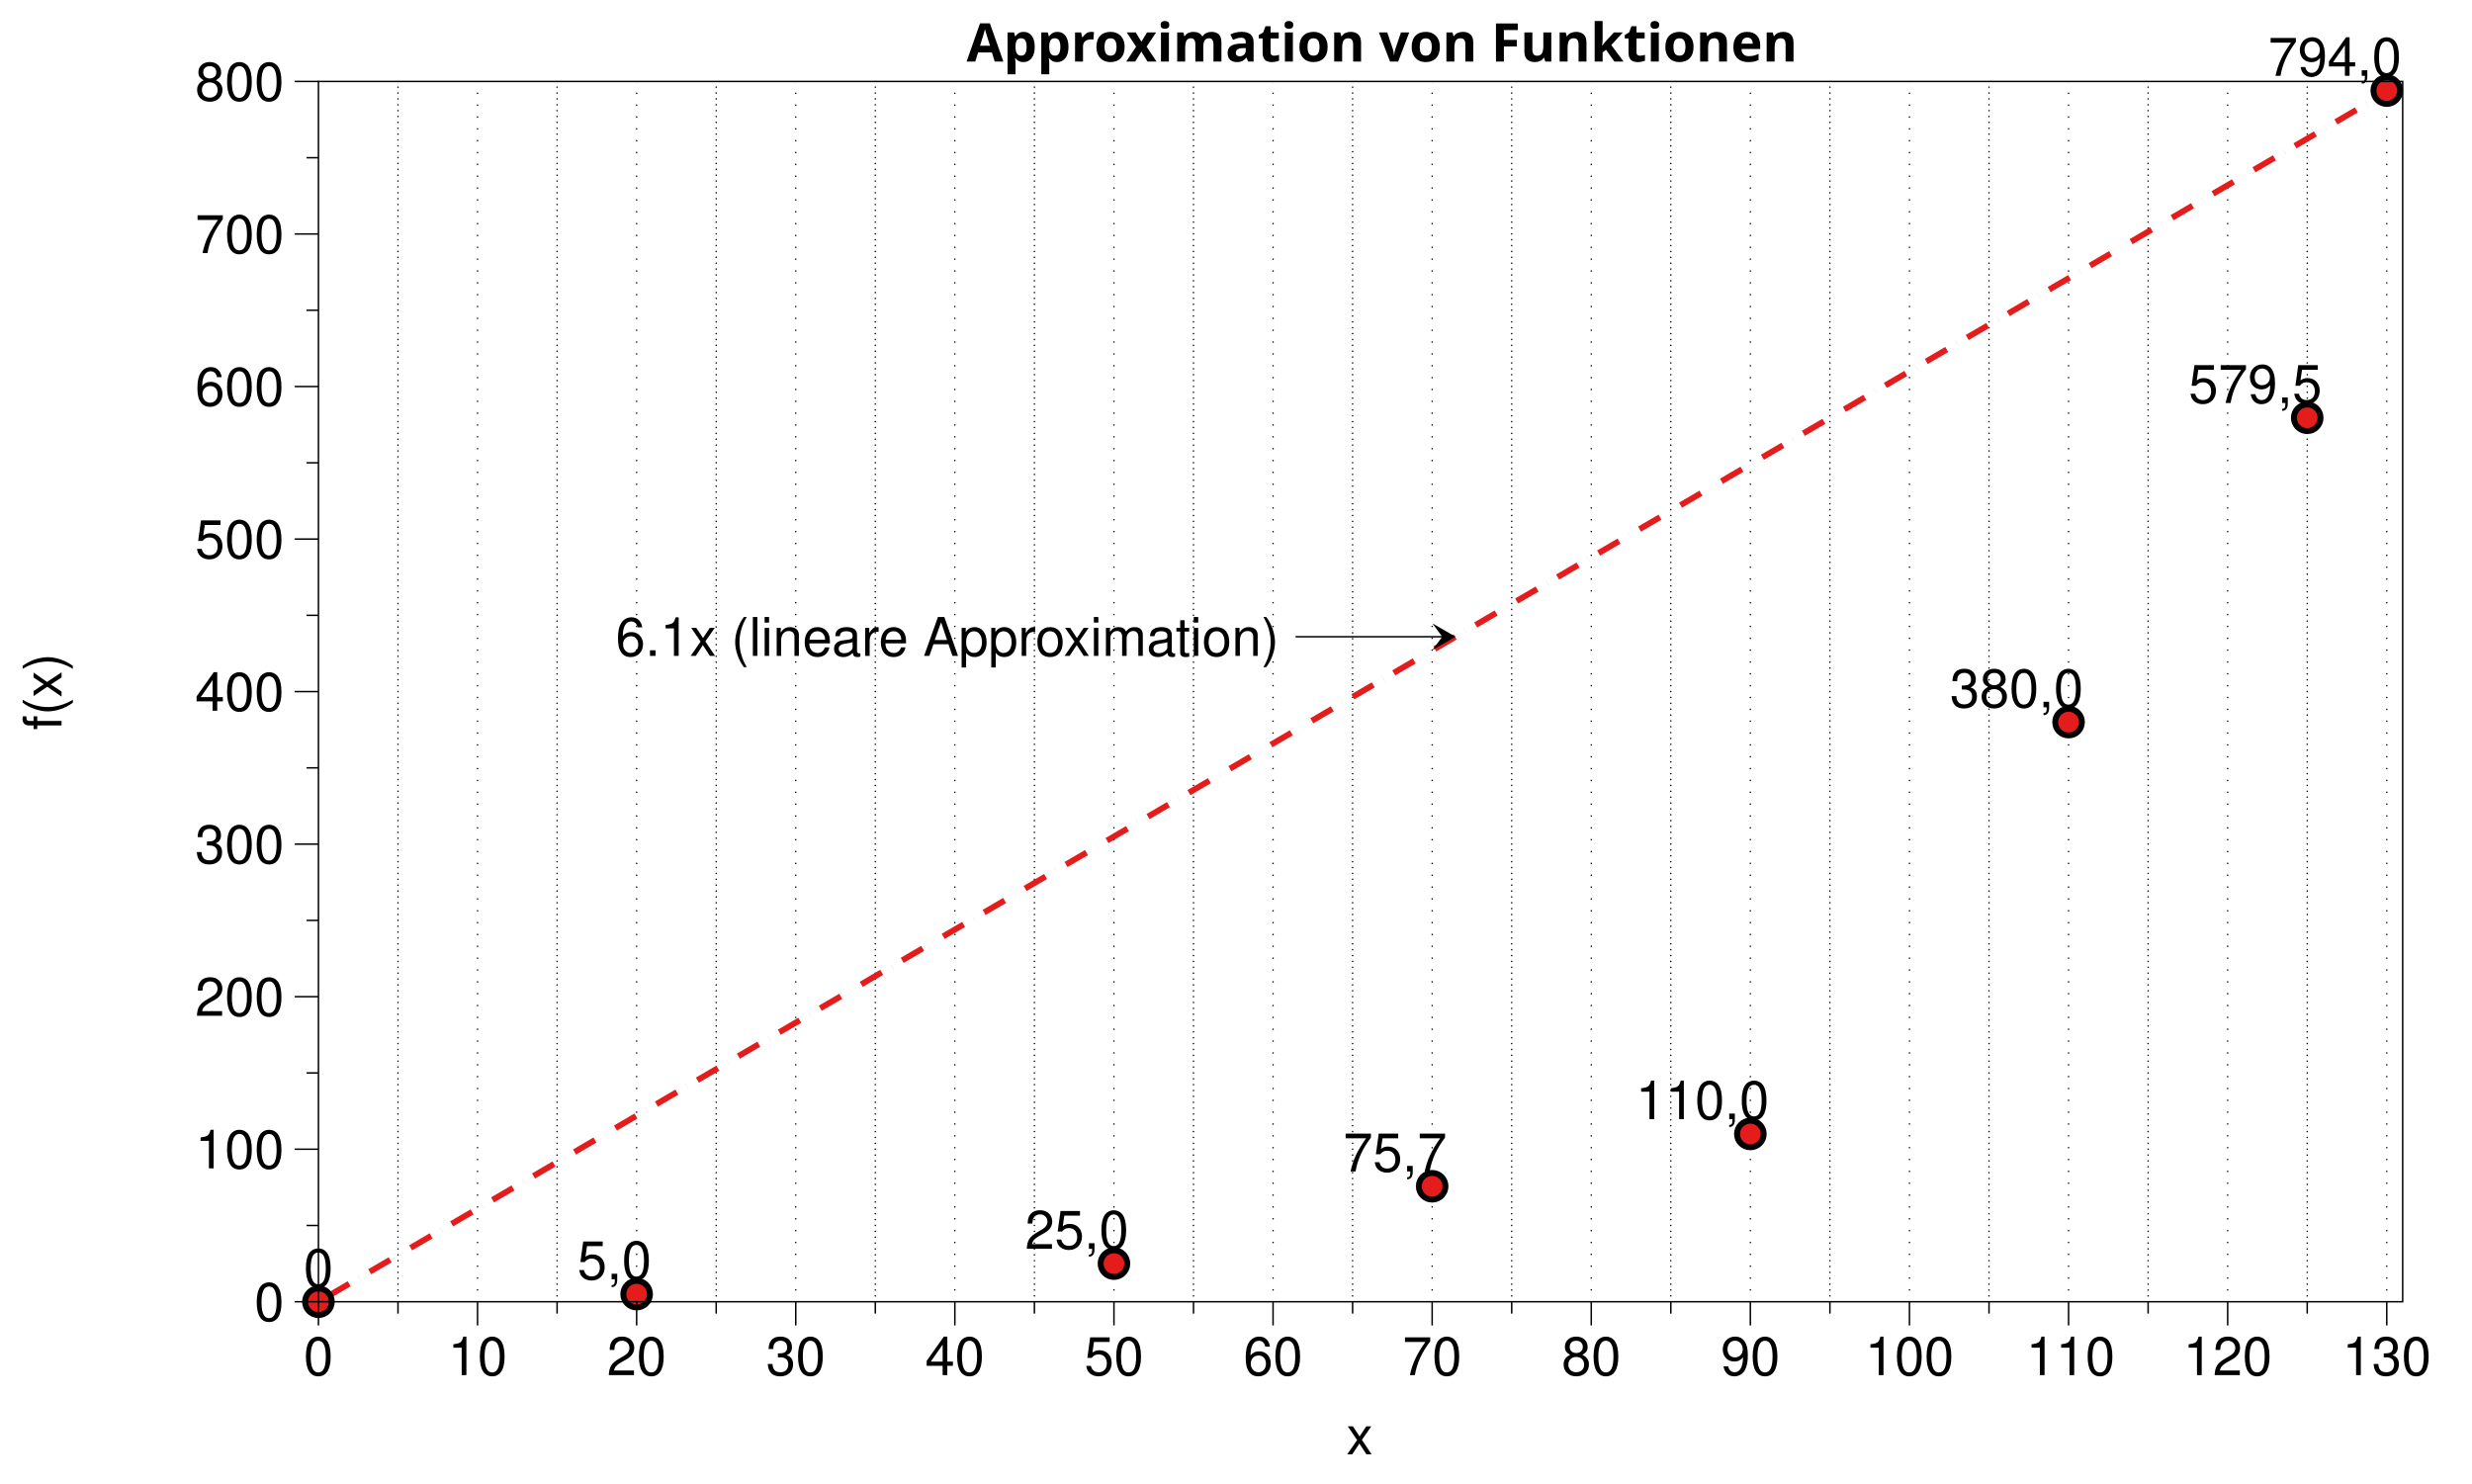
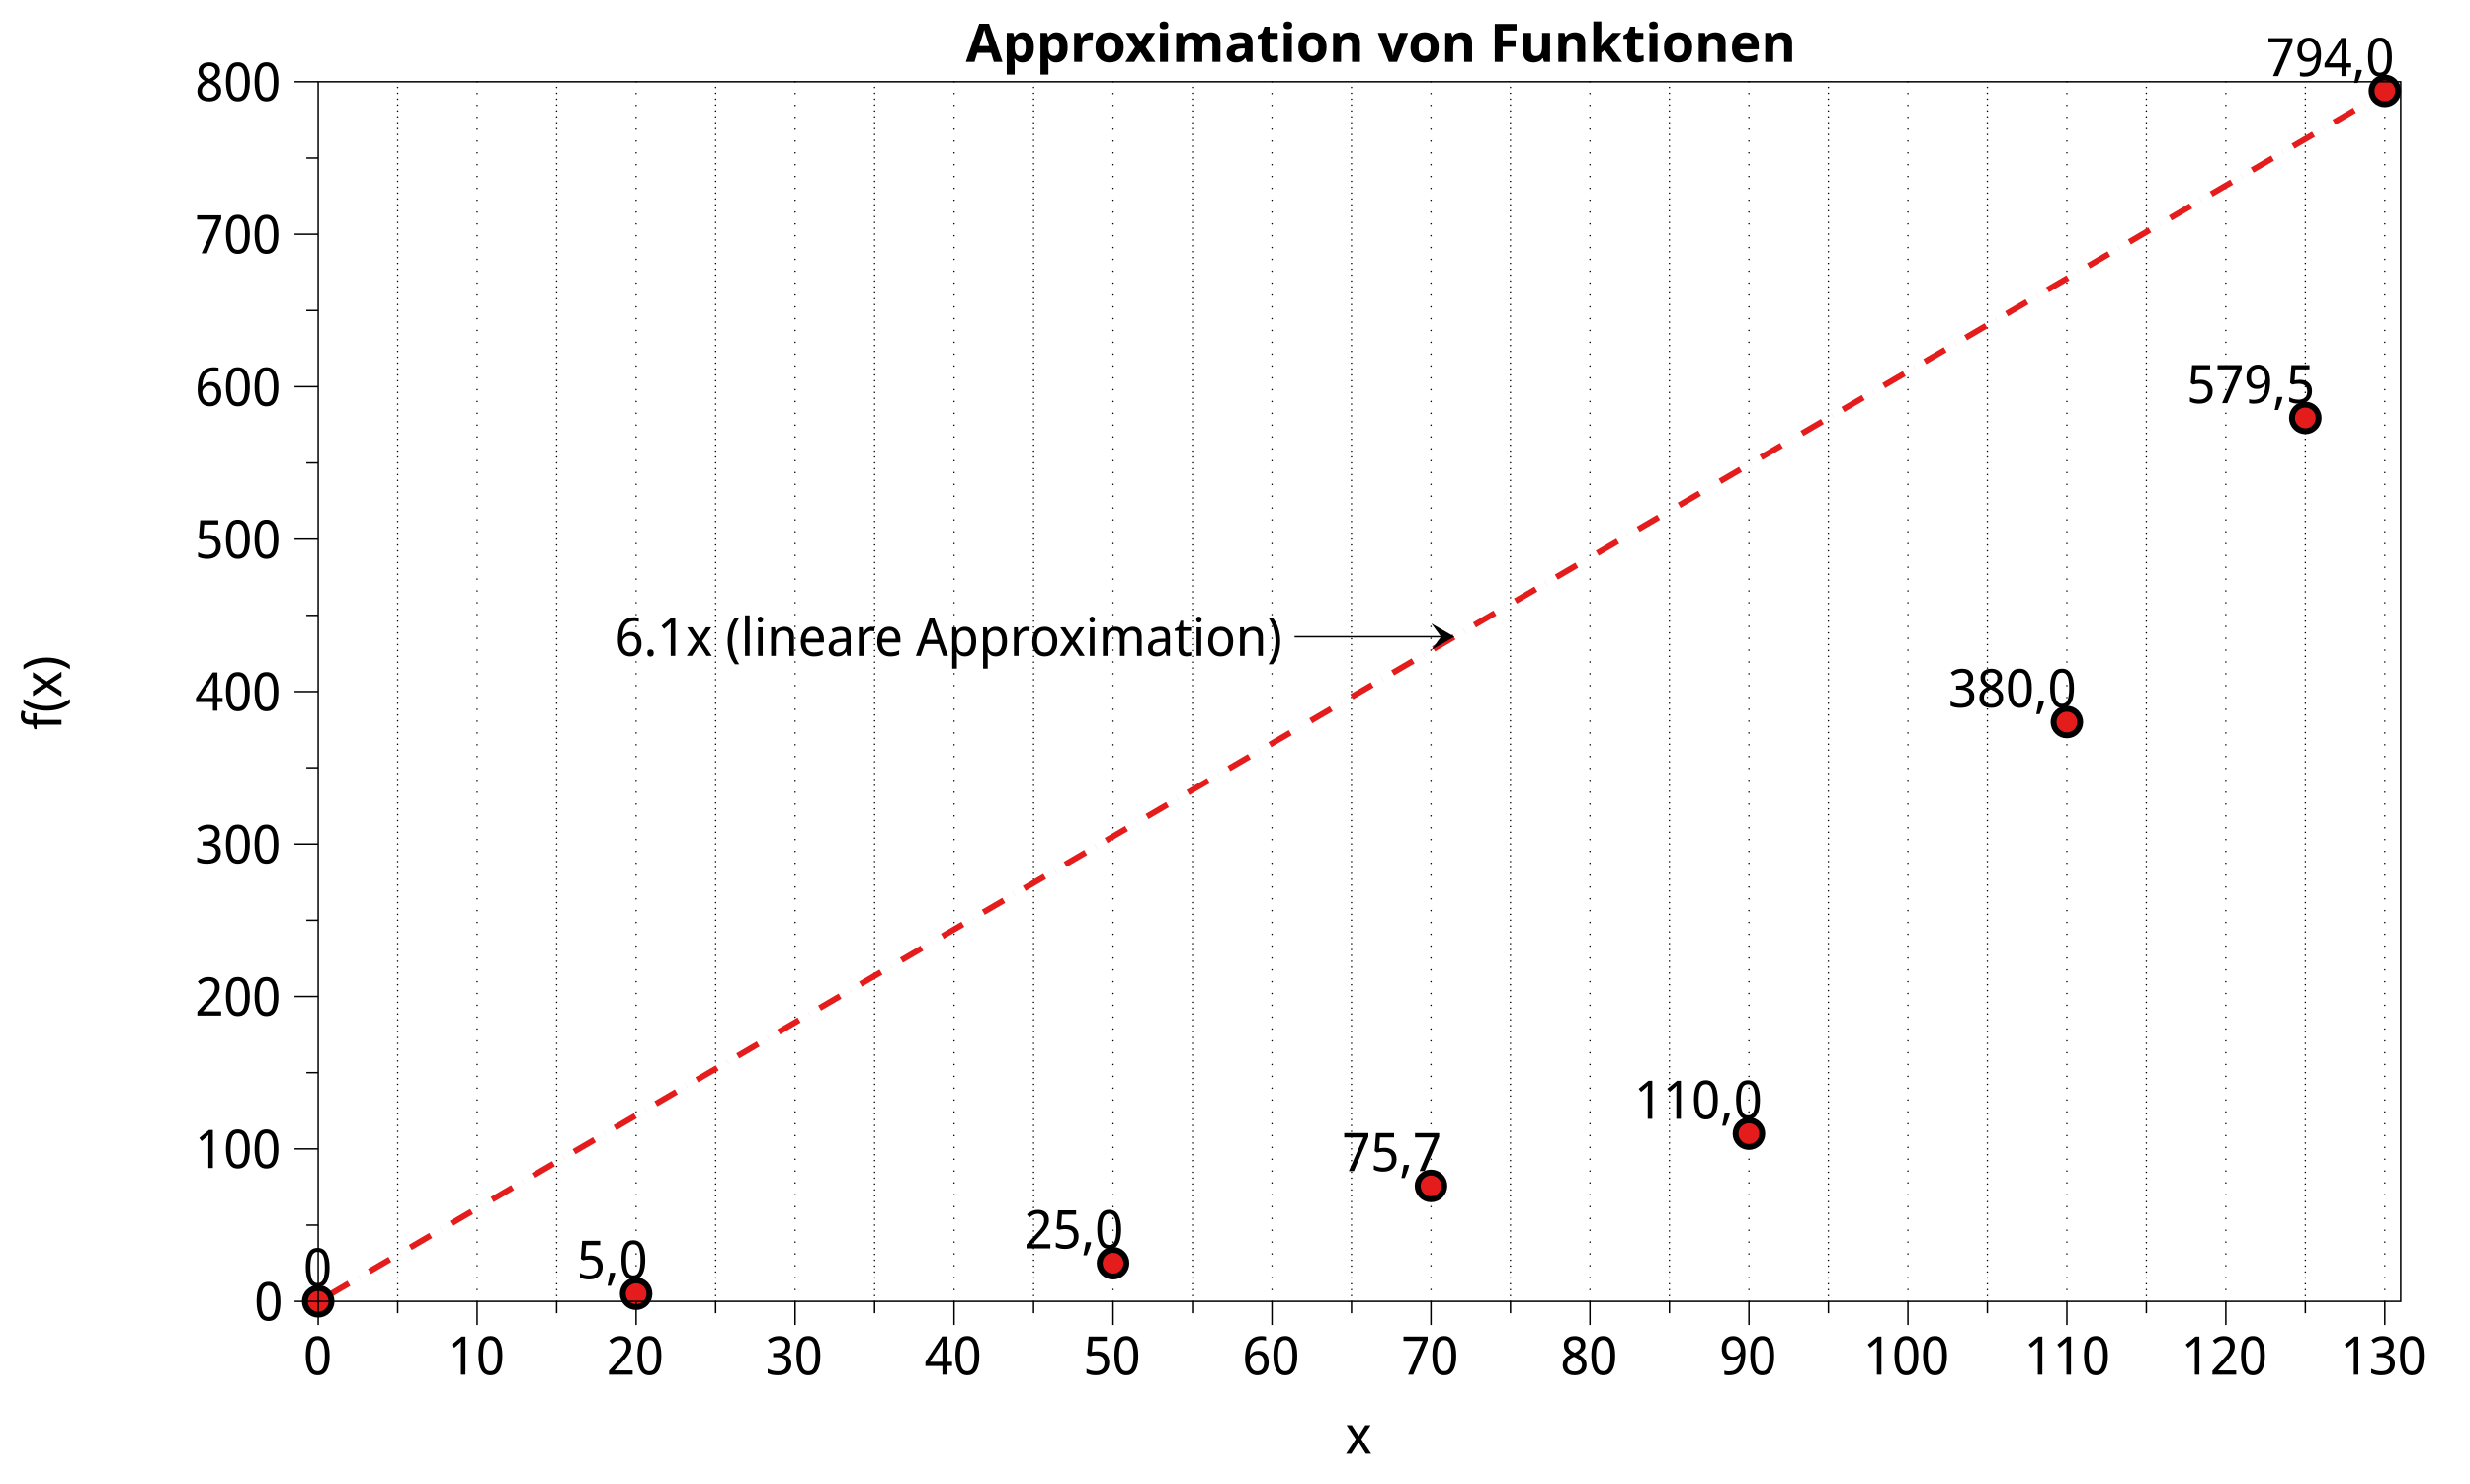
- <svg xmlns="http://www.w3.org/2000/svg" width="834.5" height="501" version="1.1">
+ <svg xmlns="http://www.w3.org/2000/svg" width="556" height="334" version="1.1" viewBox="0 0 834.5 501">
  <g>
    <g id="Background">
      <defs>
        <clipPath id="clipPath">
          <rect x="107.5" y="27.5" width="703.6" height="412" />
        </clipPath>
      </defs>
      <g id="Grid" clip-path="url(#clipPath)">
        <g>
          <path d="M 161.21 439.5 L 161.21 27.5 M 214.92 439.5 L 214.92 27.5 M 268.63 439.5 L 268.63 27.5                   M 322.34 439.5 L 322.34 27.5 M 376.05 439.5 L 376.05 27.5 M 429.76 439.5 L 429.76 27.5                   M 483.469 439.5 L 483.469 27.5 M 537.179 439.5 L 537.179 27.5 M 590.889 439.5 L 590.889 27.5                   M 644.599 439.5 L 644.599 27.5 M 698.309 439.5 L 698.309 27.5 M 752.019 439.5 L 752.019 27.5                   M 805.729 439.5 L 805.729 27.5 " stroke="black" stroke-dasharray="0.01,3.99" stroke-linecap="round" fill="none" stroke-width="0.5" />
          <path d="M 134.355 439.5 L 134.355 27.5 M 188.065 439.5 L 188.065 27.5 M 241.775 439.5 L 241.775 27.5                   M 295.485 439.5 L 295.485 27.5 M 349.195 439.5 L 349.195 27.5 M 402.905 439.5 L 402.905 27.5                   M 456.615 439.5 L 456.615 27.5 M 510.324 439.5 L 510.324 27.5 M 564.034 439.5 L 564.034 27.5                   M 617.744 439.5 L 617.744 27.5 M 671.454 439.5 L 671.454 27.5 M 725.164 439.5 L 725.164 27.5                   M 778.874 439.5 L 778.874 27.5 " stroke="black" stroke-dasharray="0.01,1.971" stroke-dashoffset="0.005" stroke-linecap="round" fill="none" stroke-width="0.5" />
        </g>
      </g>
    </g>
    <g id="Commands">
      <g id="6_1x_Beispielhafte_lineare_Approximation">
        <path d="M 107.5 439.5 L 811.1 27.963 " stroke="rgb(228,28,28)" stroke-dasharray="0.02,4,8,4" stroke-linecap="butt" fill="none" stroke-width="2" />
      </g>
      <g id="6_1x_lineare_Approximation">
-         <g font-family="Helvetica" font-size="18" fill="black">
+         <g font-family="Noto Sans Display" font-size="18" fill="black">
          <text x="207.844" y="221.433">6.1x (lineare Approximation)</text>
        </g>
        <g>
          <path d="M 437.365, 214.977 L 488.365, 214.977          M 437.365, 214.977 L 488.365, 214.977 " stroke="black" fill="none" stroke-width="0.5" />
          <path d="M 491.365, 214.977 L 483.565, 210.477          L 486.865, 214.977 L 483.565, 219.477 z " fill="black" stroke="none" />
        </g>
      </g>
      <g id="it_ausgew_hlte_Werte_des_aufsteigend_sortierten_Arrays_a_0_a_130">
        <g>
          <circle cx="214.92" cy="436.925" r="4.5" fill="rgb(228,28,28)" stroke="none" />
          <circle cx="214.92" cy="436.925" r="4.5" stroke="black" fill="none" stroke-width="2" />
          <circle cx="376.05" cy="426.625" r="4.5" fill="rgb(228,28,28)" stroke="none" />
          <circle cx="376.05" cy="426.625" r="4.5" stroke="black" fill="none" stroke-width="2" />
          <circle cx="483.469" cy="400.514" r="4.5" fill="rgb(228,28,28)" stroke="none" />
          <circle cx="483.469" cy="400.514" r="4.5" stroke="black" fill="none" stroke-width="2" />
          <circle cx="590.889" cy="382.85" r="4.5" fill="rgb(228,28,28)" stroke="none" />
          <circle cx="590.889" cy="382.85" r="4.5" stroke="black" fill="none" stroke-width="2" />
          <circle cx="698.309" cy="243.8" r="4.5" fill="rgb(228,28,28)" stroke="none" />
          <circle cx="698.309" cy="243.8" r="4.5" stroke="black" fill="none" stroke-width="2" />
          <circle cx="805.729" cy="30.59" r="4.5" fill="rgb(228,28,28)" stroke="none" />
          <circle cx="805.729" cy="30.59" r="4.5" stroke="black" fill="none" stroke-width="2" />
          <circle cx="778.874" cy="141.058" r="4.5" fill="rgb(228,28,28)" stroke="none" />
          <circle cx="778.874" cy="141.058" r="4.5" stroke="black" fill="none" stroke-width="2" />
          <circle cx="107.5" cy="439.5" r="4.5" fill="rgb(228,28,28)" stroke="none" />
          <circle cx="107.5" cy="439.5" r="4.5" stroke="black" fill="none" stroke-width="2" />
        </g>
        <g>
-           <g font-family="Helvetica" font-size="18" fill="black">
+           <g font-family="Noto Sans Display" font-size="18" fill="black">
            <text x="194.897" y="431.925">5,0</text>
          </g>
-           <g font-family="Helvetica" font-size="18" fill="black">
+           <g font-family="Noto Sans Display" font-size="18" fill="black">
            <text x="346.016" y="421.625">25,0</text>
          </g>
-           <g font-family="Helvetica" font-size="18" fill="black">
+           <g font-family="Noto Sans Display" font-size="18" fill="black">
            <text x="453.436" y="395.514">75,7</text>
          </g>
-           <g font-family="Helvetica" font-size="18" fill="black">
+           <g font-family="Noto Sans Display" font-size="18" fill="black">
            <text x="552.173" y="377.85">110,0</text>
          </g>
-           <g font-family="Helvetica" font-size="18" fill="black">
+           <g font-family="Noto Sans Display" font-size="18" fill="black">
            <text x="658.265" y="238.8">380,0</text>
          </g>
-           <g font-family="Helvetica" font-size="18" fill="black">
+           <g font-family="Noto Sans Display" font-size="18" fill="black">
            <text x="765.685" y="25.59">794,0</text>
          </g>
-           <g font-family="Helvetica" font-size="18" fill="black">
+           <g font-family="Noto Sans Display" font-size="18" fill="black">
            <text x="738.83" y="136.058">579,5</text>
          </g>
-           <g font-family="Helvetica" font-size="18" fill="black">
+           <g font-family="Noto Sans Display" font-size="18" fill="black">
            <text x="102.489" y="434.5">0</text>
          </g>
        </g>
      </g>
    </g>
    <g id="Foreground">
      <g id="Y_Axis">
-         <g transform="translate(20.7781,233.5) rotate(-90) translate(-20.7781,-233.5)" font-family="Helvetica" font-size="18" fill="black">
+         <g transform="translate(20.7781,233.5) rotate(-90) translate(-20.7781,-233.5)" font-family="Noto Sans Display" font-size="18" fill="black">
          <text x="7.784" y="233.5">f(x)</text>
        </g>
        <g id="Y_Labels">
-           <g font-family="Helvetica" font-size="18" fill="black">
+           <g font-family="Noto Sans Display" font-size="18" fill="black">
            <text x="85.889" y="445.956">0</text>
          </g>
-           <g font-family="Helvetica" font-size="18" fill="black">
+           <g font-family="Noto Sans Display" font-size="18" fill="black">
            <text x="65.868" y="394.456">100</text>
          </g>
-           <g font-family="Helvetica" font-size="18" fill="black">
+           <g font-family="Noto Sans Display" font-size="18" fill="black">
            <text x="65.868" y="342.956">200</text>
          </g>
-           <g font-family="Helvetica" font-size="18" fill="black">
+           <g font-family="Noto Sans Display" font-size="18" fill="black">
            <text x="65.868" y="291.456">300</text>
          </g>
-           <g font-family="Helvetica" font-size="18" fill="black">
+           <g font-family="Noto Sans Display" font-size="18" fill="black">
            <text x="65.868" y="239.956">400</text>
          </g>
-           <g font-family="Helvetica" font-size="18" fill="black">
+           <g font-family="Noto Sans Display" font-size="18" fill="black">
            <text x="65.868" y="188.456">500</text>
          </g>
-           <g font-family="Helvetica" font-size="18" fill="black">
+           <g font-family="Noto Sans Display" font-size="18" fill="black">
            <text x="65.868" y="136.956">600</text>
          </g>
-           <g font-family="Helvetica" font-size="18" fill="black">
+           <g font-family="Noto Sans Display" font-size="18" fill="black">
            <text x="65.868" y="85.456">700</text>
          </g>
-           <g font-family="Helvetica" font-size="18" fill="black">
+           <g font-family="Noto Sans Display" font-size="18" fill="black">
            <text x="65.868" y="33.956">800</text>
          </g>
        </g>
        <path d="M 99.5 439.5 L 107.5 439.5 M 103.5 413.75 L 107.5 413.75 M 99.5 388 L 107.5 388 M 103.5 362.25 L 107.5 362.25                 M 99.5 336.5 L 107.5 336.5 M 103.5 310.75 L 107.5 310.75 M 99.5 285 L 107.5 285 M 103.5 259.25 L 107.5 259.25                 M 99.5 233.5 L 107.5 233.5 M 103.5 207.75 L 107.5 207.75 M 99.5 182 L 107.5 182 M 103.5 156.25 L 107.5 156.25                 M 99.5 130.5 L 107.5 130.5 M 103.5 104.75 L 107.5 104.75 M 99.5 79 L 107.5 79 M 103.5 53.25 L 107.5 53.25                 M 99.5 27.5 L 107.5 27.5 " stroke="black" fill="none" stroke-width="0.5" />
      </g>
      <g id="X_Axis">
-         <g font-family="Helvetica" font-size="18" fill="black">
+         <g font-family="Noto Sans Display" font-size="18" fill="black">
          <text x="454.5" y="491">x</text>
        </g>
        <g>
-           <g font-family="Helvetica" font-size="18" fill="black">
+           <g font-family="Noto Sans Display" font-size="18" fill="black">
            <text x="102.495" y="464.284">0</text>
          </g>
-           <g font-family="Helvetica" font-size="18" fill="black">
+           <g font-family="Noto Sans Display" font-size="18" fill="black">
            <text x="151.199" y="464.284">10</text>
          </g>
-           <g font-family="Helvetica" font-size="18" fill="black">
+           <g font-family="Noto Sans Display" font-size="18" fill="black">
            <text x="204.909" y="464.284">20</text>
          </g>
-           <g font-family="Helvetica" font-size="18" fill="black">
+           <g font-family="Noto Sans Display" font-size="18" fill="black">
            <text x="258.619" y="464.284">30</text>
          </g>
-           <g font-family="Helvetica" font-size="18" fill="black">
+           <g font-family="Noto Sans Display" font-size="18" fill="black">
            <text x="312.329" y="464.284">40</text>
          </g>
-           <g font-family="Helvetica" font-size="18" fill="black">
+           <g font-family="Noto Sans Display" font-size="18" fill="black">
            <text x="366.039" y="464.284">50</text>
          </g>
-           <g font-family="Helvetica" font-size="18" fill="black">
+           <g font-family="Noto Sans Display" font-size="18" fill="black">
            <text x="419.749" y="464.284">60</text>
          </g>
-           <g font-family="Helvetica" font-size="18" fill="black">
+           <g font-family="Noto Sans Display" font-size="18" fill="black">
            <text x="473.459" y="464.284">70</text>
          </g>
-           <g font-family="Helvetica" font-size="18" fill="black">
+           <g font-family="Noto Sans Display" font-size="18" fill="black">
            <text x="527.169" y="464.284">80</text>
          </g>
-           <g font-family="Helvetica" font-size="18" fill="black">
+           <g font-family="Noto Sans Display" font-size="18" fill="black">
            <text x="580.879" y="464.284">90</text>
          </g>
-           <g font-family="Helvetica" font-size="18" fill="black">
+           <g font-family="Noto Sans Display" font-size="18" fill="black">
            <text x="629.583" y="464.284">100</text>
          </g>
-           <g font-family="Helvetica" font-size="18" fill="black">
+           <g font-family="Noto Sans Display" font-size="18" fill="black">
            <text x="683.957" y="464.284">110</text>
          </g>
-           <g font-family="Helvetica" font-size="18" fill="black">
+           <g font-family="Noto Sans Display" font-size="18" fill="black">
            <text x="737.003" y="464.284">120</text>
          </g>
-           <g font-family="Helvetica" font-size="18" fill="black">
+           <g font-family="Noto Sans Display" font-size="18" fill="black">
            <text x="790.713" y="464.284">130</text>
          </g>
        </g>
        <path d="M 107.5 447.5 L 107.5 439.5 M 161.21 447.5 L 161.21 439.5 M 214.92 447.5 L 214.92 439.5                 M 268.63 447.5 L 268.63 439.5 M 322.34 447.5 L 322.34 439.5 M 376.05 447.5 L 376.05 439.5                 M 429.76 447.5 L 429.76 439.5 M 483.469 447.5 L 483.469 439.5 M 537.179 447.5 L 537.179 439.5                 M 590.889 447.5 L 590.889 439.5 M 644.599 447.5 L 644.599 439.5 M 698.309 447.5 L 698.309 439.5                 M 752.019 447.5 L 752.019 439.5 M 805.729 447.5 L 805.729 439.5 M 134.355 443.5 L 134.355 439.5                 M 188.065 443.5 L 188.065 439.5 M 241.775 443.5 L 241.775 439.5 M 295.485 443.5 L 295.485 439.5                 M 349.195 443.5 L 349.195 439.5 M 402.905 443.5 L 402.905 439.5 M 456.615 443.5 L 456.615 439.5                 M 510.324 443.5 L 510.324 439.5 M 564.034 443.5 L 564.034 439.5 M 617.744 443.5 L 617.744 439.5                 M 671.454 443.5 L 671.454 439.5 M 725.164 443.5 L 725.164 439.5 M 778.874 443.5 L 778.874 439.5 " stroke="black" fill="none" stroke-width="0.5" />
      </g>
-       <g font-family="Helvetica" font-size="18" fill="black">
+       <g font-family="Noto Sans Display" font-size="18" fill="black">
        <g font-weight="bold">
          <text x="326.304" y="20.778" font-family="Helvetica-Bold">Approximation von Funktionen</text>
        </g>
      </g>
      <path d="M 811.1 439.5 L 811.1 27.5 L 107.5 27.5 L 107.5 439.5 L 811.1 439.5 z " stroke="black" stroke-linecap="square" fill="none" stroke-width="0.5" />
    </g>
  </g>
</svg>
